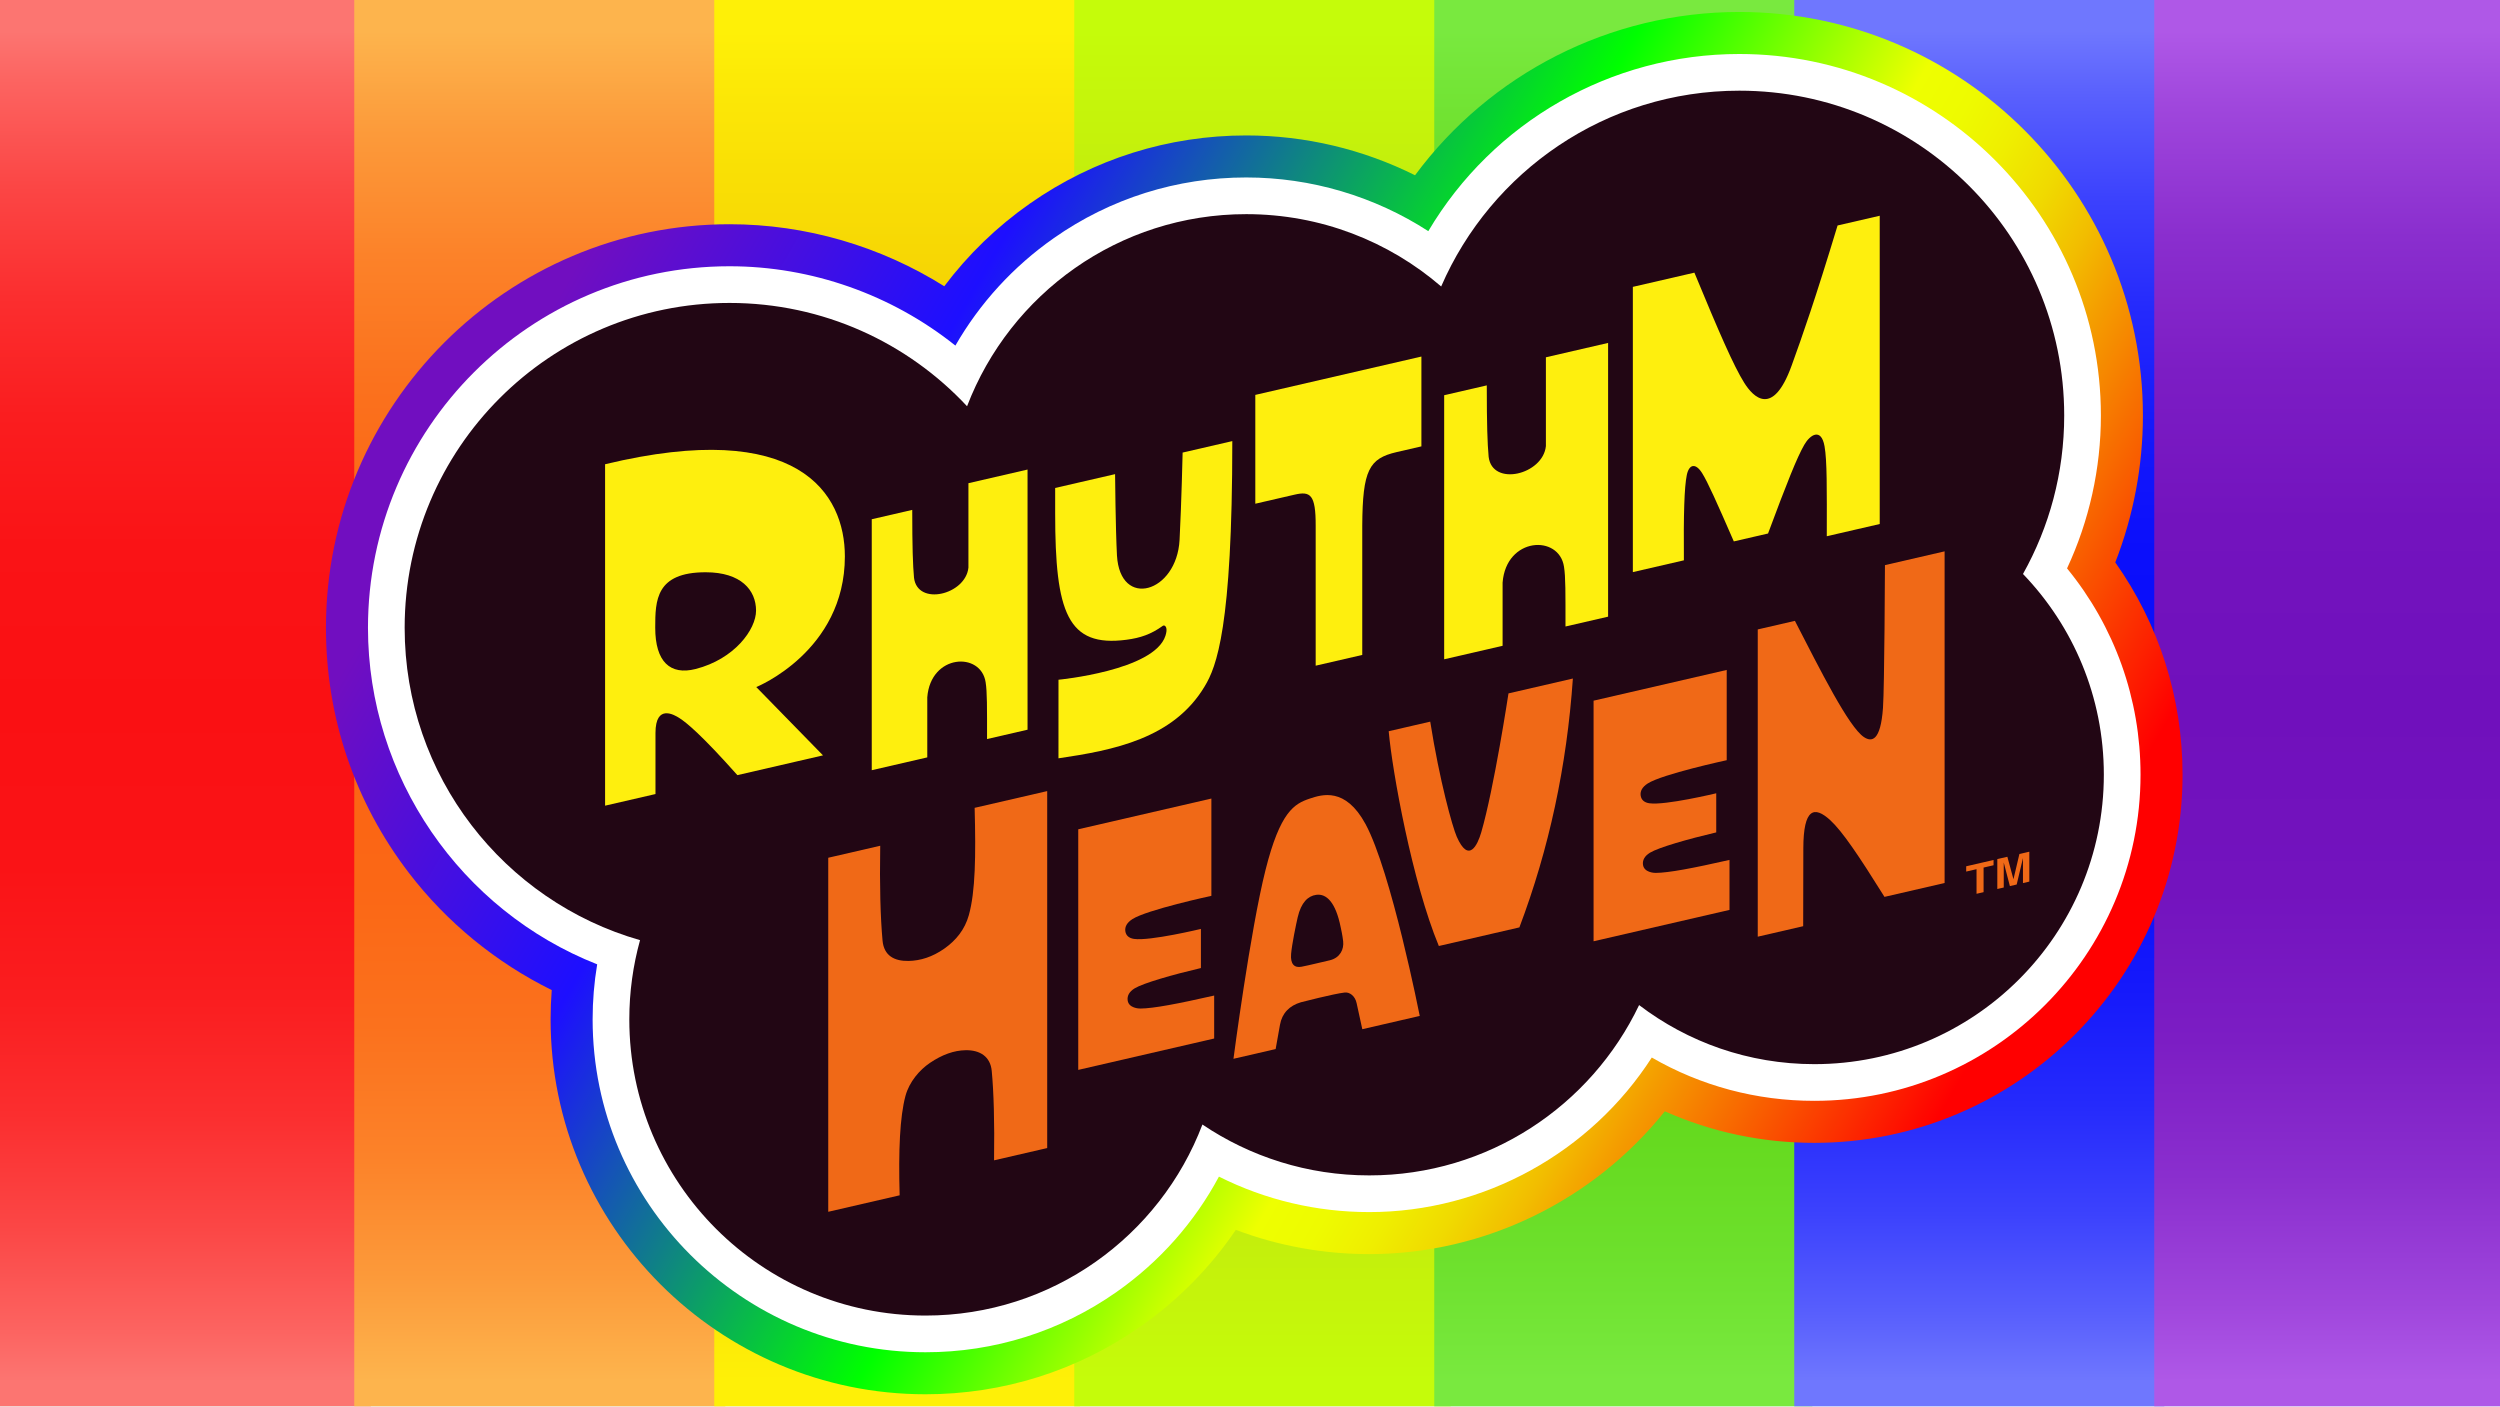
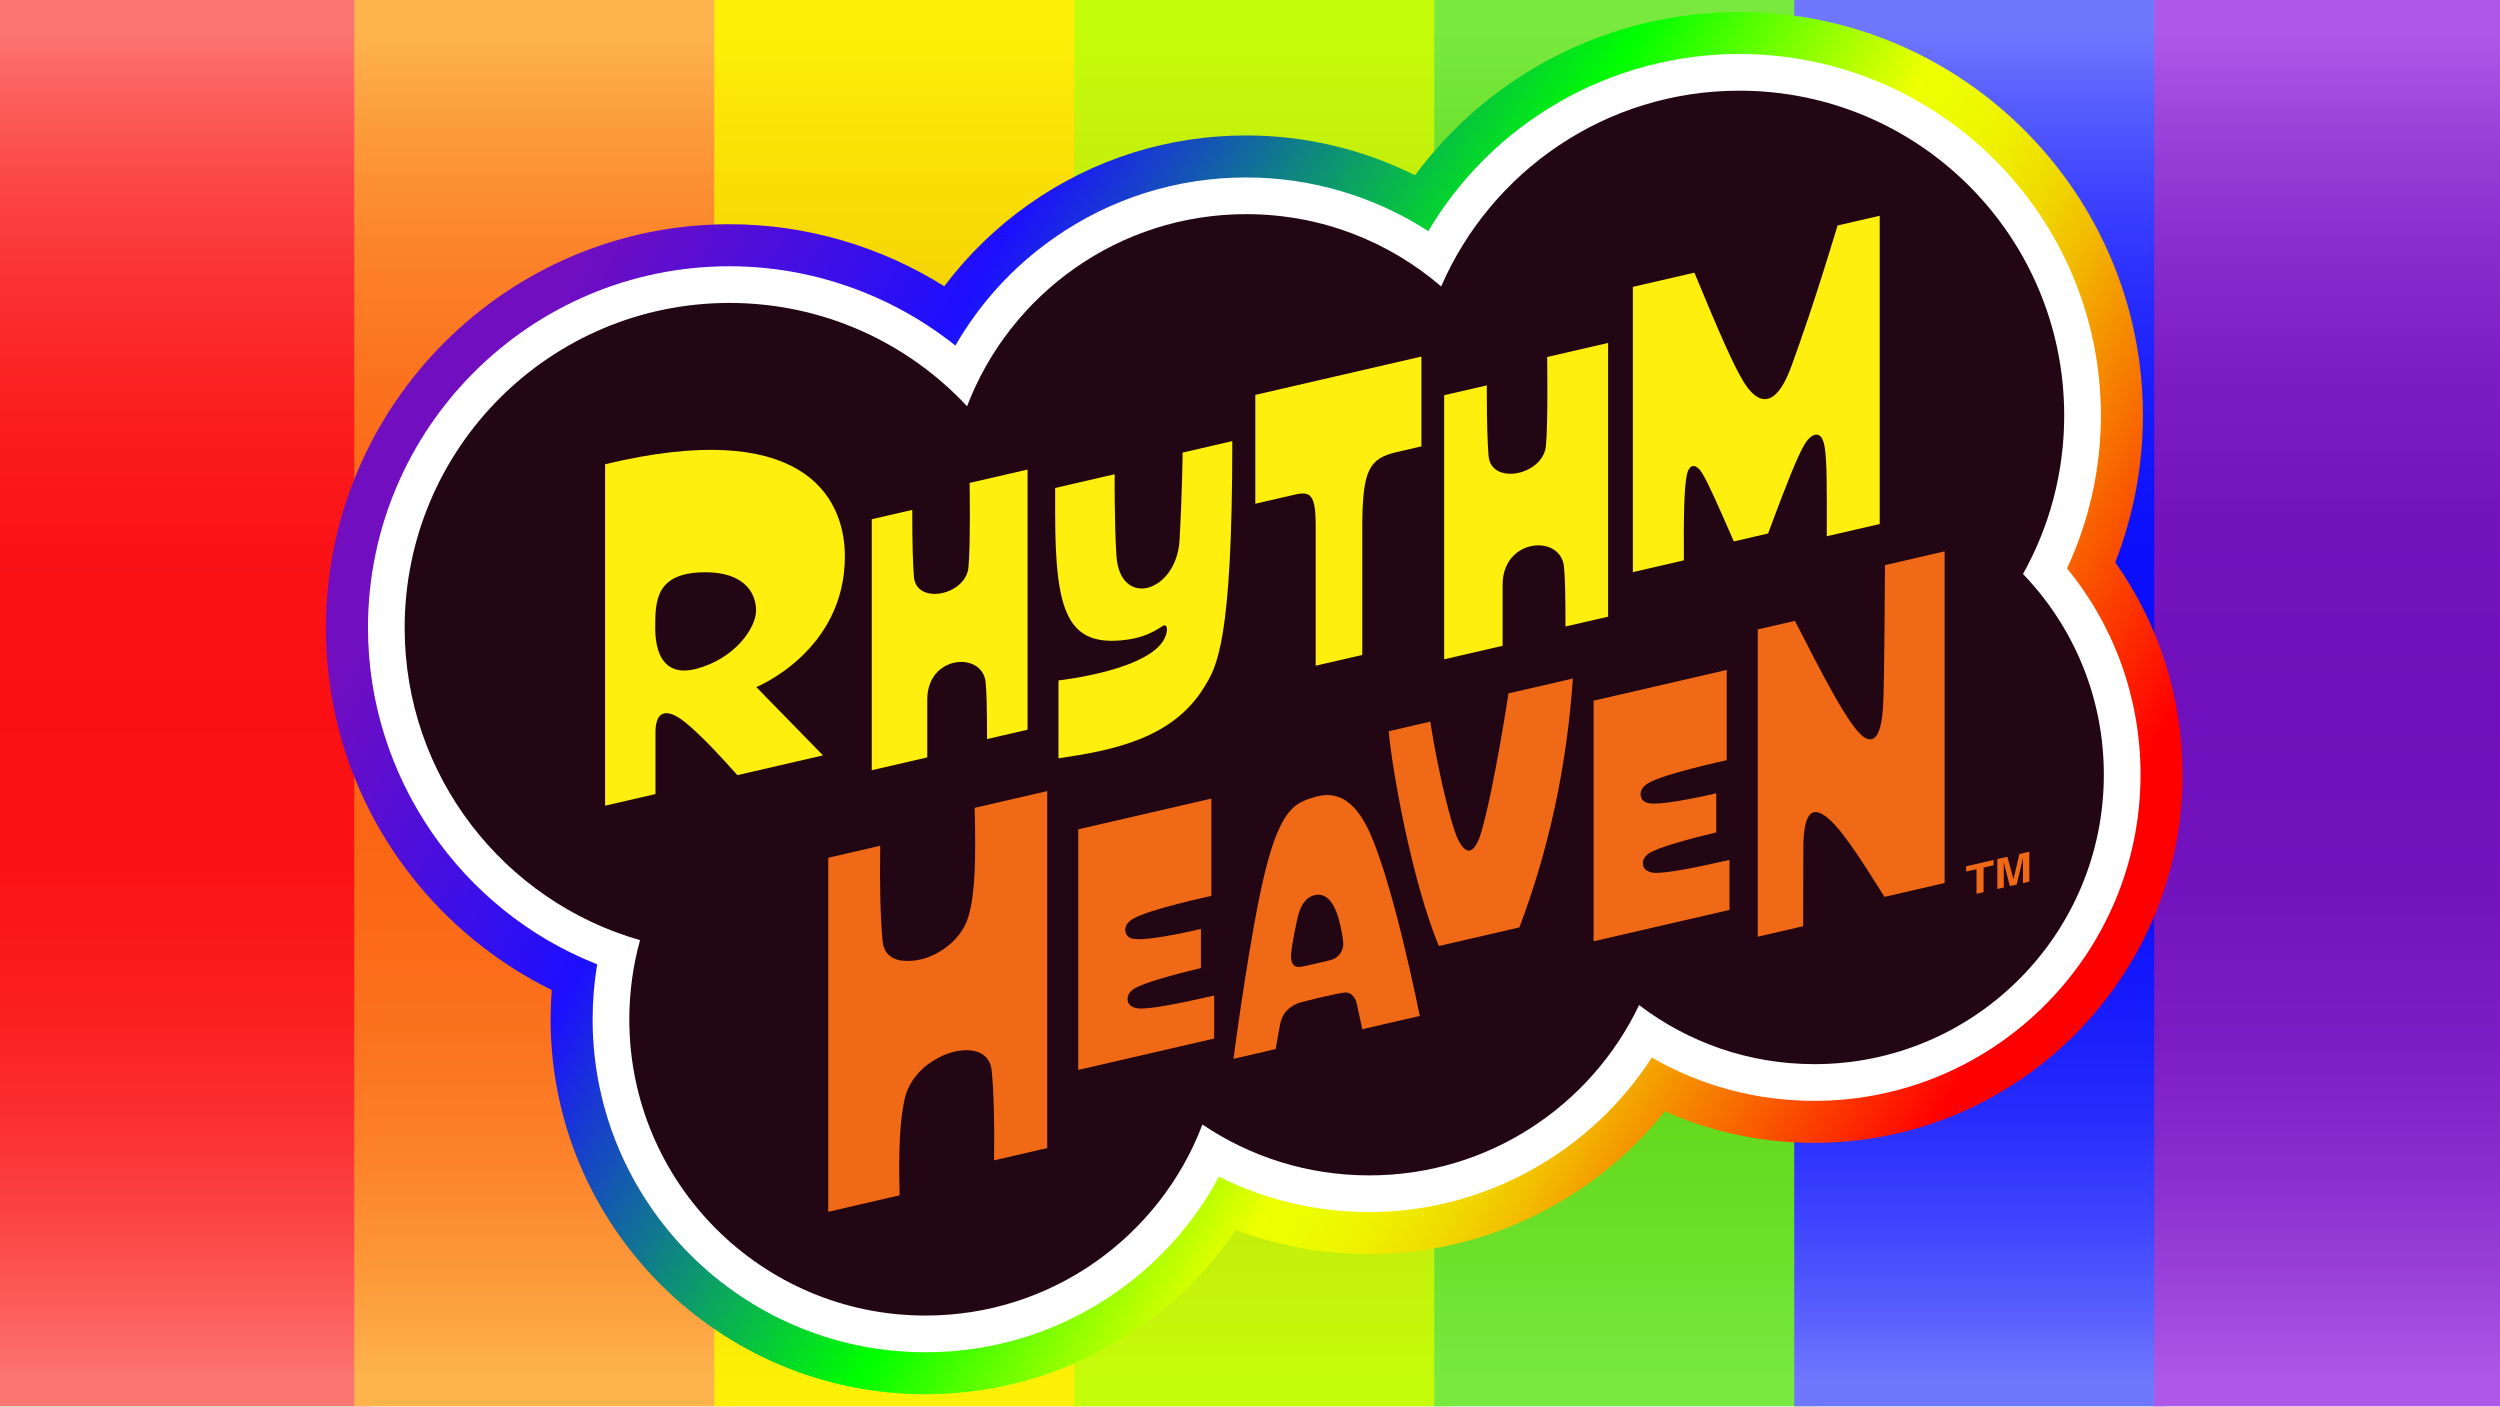
<svg xmlns="http://www.w3.org/2000/svg" xmlns:xlink="http://www.w3.org/1999/xlink" version="1.1" id="Layer_1" x="0px" y="0px" viewBox="0 0 2560 1440" xml:space="preserve" width="2560" height="1440">
-   <defs id="defs226" />
-   <style type="text/css" id="style2">
+   <defs id="defs6256" />
+   <style type="text/css" id="style6032">
	.st0{clip-path:url(#SVGID_2_);}
	.st1{fill:url(#SVGID_3_);}
	.st2{fill:url(#SVGID_4_);}
	.st3{fill:url(#SVGID_5_);}
	.st4{fill:url(#SVGID_6_);}
	.st5{fill:url(#SVGID_7_);}
	.st6{fill:url(#SVGID_8_);}
	.st7{fill:url(#SVGID_9_);}
	.st8{fill:url(#Spectrum_1_);}
	.st9{fill:#FFFFFF;}
	.st10{fill:#220614;}
	.st11{fill:#F06917;}
	.st12{fill:#FEEF0E;}
</style>
  <g id="Rhythm_Heaven" transform="scale(1.333333)">
-     <defs id="defs5">
+     <defs id="defs6035">
      <rect id="SVGID_1_" width="1920" height="1080" x="0" y="0" />
    </defs>
    <clipPath id="SVGID_2_">
-       <use xlink:href="#SVGID_1_" style="overflow:visible" id="use7" />
+       <use xlink:href="#SVGID_1_" style="overflow:visible" id="use6037" />
    </clipPath>
    <g id="Background_00000005256791534830830540000006453514778233329563_" class="st0" clip-path="url(#SVGID_2_)">
      <linearGradient id="SVGID_3_" gradientUnits="userSpaceOnUse" x1="142.426" y1="-105.741" x2="142.426" y2="1190.259">
-         <stop offset="0.1" style="stop-color:#FC7571" id="stop10" />
-         <stop offset="0.129" style="stop-color:#FC6461" id="stop12" />
-         <stop offset="0.192" style="stop-color:#FB4645" id="stop14" />
-         <stop offset="0.258" style="stop-color:#FB2E2F" id="stop16" />
-         <stop offset="0.328" style="stop-color:#FA1D1F" id="stop18" />
-         <stop offset="0.405" style="stop-color:#FA1316" id="stop20" />
-         <stop offset="0.5" style="stop-color:#FA1013" id="stop22" />
-         <stop offset="0.595" style="stop-color:#FA1316" id="stop24" />
-         <stop offset="0.672" style="stop-color:#FA1D1F" id="stop26" />
-         <stop offset="0.742" style="stop-color:#FB2E2F" id="stop28" />
-         <stop offset="0.808" style="stop-color:#FB4645" id="stop30" />
-         <stop offset="0.871" style="stop-color:#FC6461" id="stop32" />
-         <stop offset="0.9" style="stop-color:#FC7571" id="stop34" />
+         <stop offset="0.1" style="stop-color:#FC7571" id="stop6040" />
+         <stop offset="0.129" style="stop-color:#FC6461" id="stop6042" />
+         <stop offset="0.192" style="stop-color:#FB4645" id="stop6044" />
+         <stop offset="0.258" style="stop-color:#FB2E2F" id="stop6046" />
+         <stop offset="0.328" style="stop-color:#FA1D1F" id="stop6048" />
+         <stop offset="0.405" style="stop-color:#FA1316" id="stop6050" />
+         <stop offset="0.5" style="stop-color:#FA1013" id="stop6052" />
+         <stop offset="0.595" style="stop-color:#FA1316" id="stop6054" />
+         <stop offset="0.672" style="stop-color:#FA1D1F" id="stop6056" />
+         <stop offset="0.742" style="stop-color:#FB2E2F" id="stop6058" />
+         <stop offset="0.808" style="stop-color:#FB4645" id="stop6060" />
+         <stop offset="0.871" style="stop-color:#FC6461" id="stop6062" />
+         <stop offset="0.9" style="stop-color:#FC7571" id="stop6064" />
      </linearGradient>
-       <rect y="-105.741" class="st1" width="284.852" height="1296" id="rect37" style="fill:url(#SVGID_3_)" x="0" />
+       <rect y="-105.741" class="st1" width="284.852" height="1296" id="rect6067" style="fill:url(#SVGID_3_)" x="0" />
      <linearGradient id="SVGID_4_" gradientUnits="userSpaceOnUse" x1="414.547" y1="-105.741" x2="414.547" y2="1190.259">
-         <stop offset="0.1" style="stop-color:#FDB44D" id="stop39" />
-         <stop offset="0.161" style="stop-color:#FC9A3A" id="stop41" />
-         <stop offset="0.233" style="stop-color:#FC8229" id="stop43" />
-         <stop offset="0.311" style="stop-color:#FB711D" id="stop45" />
-         <stop offset="0.395" style="stop-color:#FB6715" id="stop47" />
-         <stop offset="0.5" style="stop-color:#FB6413" id="stop49" />
-         <stop offset="0.605" style="stop-color:#FB6715" id="stop51" />
-         <stop offset="0.689" style="stop-color:#FB711D" id="stop53" />
-         <stop offset="0.767" style="stop-color:#FC8229" id="stop55" />
-         <stop offset="0.839" style="stop-color:#FC9A3A" id="stop57" />
-         <stop offset="0.9" style="stop-color:#FDB44D" id="stop59" />
+         <stop offset="0.1" style="stop-color:#FDB44D" id="stop6069" />
+         <stop offset="0.161" style="stop-color:#FC9A3A" id="stop6071" />
+         <stop offset="0.233" style="stop-color:#FC8229" id="stop6073" />
+         <stop offset="0.311" style="stop-color:#FB711D" id="stop6075" />
+         <stop offset="0.395" style="stop-color:#FB6715" id="stop6077" />
+         <stop offset="0.5" style="stop-color:#FB6413" id="stop6079" />
+         <stop offset="0.605" style="stop-color:#FB6715" id="stop6081" />
+         <stop offset="0.689" style="stop-color:#FB711D" id="stop6083" />
+         <stop offset="0.767" style="stop-color:#FC8229" id="stop6085" />
+         <stop offset="0.839" style="stop-color:#FC9A3A" id="stop6087" />
+         <stop offset="0.9" style="stop-color:#FDB44D" id="stop6089" />
      </linearGradient>
-       <rect x="272.072" y="-105.741" class="st2" width="284.95" height="1296" id="rect62" style="fill:url(#SVGID_4_)" />
+       <rect x="272.072" y="-105.741" class="st2" width="284.95" height="1296" id="rect6092" style="fill:url(#SVGID_4_)" />
      <linearGradient id="SVGID_5_" gradientUnits="userSpaceOnUse" x1="688.996" y1="-105.741" x2="688.996" y2="1190.259">
-         <stop offset="0.1" style="stop-color:#FEF007" id="stop64" />
-         <stop offset="0.145" style="stop-color:#FBE606" id="stop66" />
-         <stop offset="0.247" style="stop-color:#F6D504" id="stop68" />
-         <stop offset="0.36" style="stop-color:#F3CB02" id="stop70" />
-         <stop offset="0.5" style="stop-color:#F2C802" id="stop72" />
-         <stop offset="0.64" style="stop-color:#F3CB02" id="stop74" />
-         <stop offset="0.753" style="stop-color:#F6D504" id="stop76" />
-         <stop offset="0.855" style="stop-color:#FBE606" id="stop78" />
-         <stop offset="0.9" style="stop-color:#FEF007" id="stop80" />
+         <stop offset="0.1" style="stop-color:#FEF007" id="stop6094" />
+         <stop offset="0.145" style="stop-color:#FBE606" id="stop6096" />
+         <stop offset="0.247" style="stop-color:#F6D504" id="stop6098" />
+         <stop offset="0.36" style="stop-color:#F3CB02" id="stop6100" />
+         <stop offset="0.5" style="stop-color:#F2C802" id="stop6102" />
+         <stop offset="0.64" style="stop-color:#F3CB02" id="stop6104" />
+         <stop offset="0.753" style="stop-color:#F6D504" id="stop6106" />
+         <stop offset="0.855" style="stop-color:#FBE606" id="stop6108" />
+         <stop offset="0.9" style="stop-color:#FEF007" id="stop6110" />
      </linearGradient>
-       <rect x="548.55" y="-105.741" class="st3" width="280.892" height="1296" id="rect83" style="fill:url(#SVGID_5_)" />
+       <rect x="548.55" y="-105.741" class="st3" width="280.892" height="1296" id="rect6113" style="fill:url(#SVGID_5_)" />
      <linearGradient id="SVGID_6_" gradientUnits="userSpaceOnUse" x1="969.556" y1="-105.741" x2="969.556" y2="1190.259">
-         <stop offset="0.1" style="stop-color:#C5FC0A" id="stop85" />
-         <stop offset="0.111" style="stop-color:#C5FA0A" id="stop87" />
-         <stop offset="0.223" style="stop-color:#C4E90D" id="stop89" />
-         <stop offset="0.346" style="stop-color:#C4DF0E" id="stop91" />
-         <stop offset="0.5" style="stop-color:#C4DC0F" id="stop93" />
-         <stop offset="0.654" style="stop-color:#C4DF0E" id="stop95" />
-         <stop offset="0.777" style="stop-color:#C4E90D" id="stop97" />
-         <stop offset="0.889" style="stop-color:#C5FA0A" id="stop99" />
-         <stop offset="0.9" style="stop-color:#C5FC0A" id="stop101" />
+         <stop offset="0.1" style="stop-color:#C5FC0A" id="stop6115" />
+         <stop offset="0.111" style="stop-color:#C5FA0A" id="stop6117" />
+         <stop offset="0.223" style="stop-color:#C4E90D" id="stop6119" />
+         <stop offset="0.346" style="stop-color:#C4DF0E" id="stop6121" />
+         <stop offset="0.5" style="stop-color:#C4DC0F" id="stop6123" />
+         <stop offset="0.654" style="stop-color:#C4DF0E" id="stop6125" />
+         <stop offset="0.777" style="stop-color:#C4E90D" id="stop6127" />
+         <stop offset="0.889" style="stop-color:#C5FA0A" id="stop6129" />
+         <stop offset="0.9" style="stop-color:#C5FC0A" id="stop6131" />
      </linearGradient>
-       <rect x="825.027" y="-105.741" class="st4" width="289.057" height="1296" id="rect104" style="fill:url(#SVGID_6_)" />
+       <rect x="825.027" y="-105.741" class="st4" width="289.057" height="1296" id="rect6134" style="fill:url(#SVGID_6_)" />
      <linearGradient id="SVGID_7_" gradientUnits="userSpaceOnUse" x1="1246.712" y1="-105.741" x2="1246.712" y2="1190.259">
-         <stop offset="0.1" style="stop-color:#79E93F" id="stop106" />
-         <stop offset="0.174" style="stop-color:#6DE02C" id="stop108" />
-         <stop offset="0.268" style="stop-color:#63D81B" id="stop110" />
-         <stop offset="0.371" style="stop-color:#5DD311" id="stop112" />
-         <stop offset="0.5" style="stop-color:#5BD20E" id="stop114" />
-         <stop offset="0.629" style="stop-color:#5DD311" id="stop116" />
-         <stop offset="0.732" style="stop-color:#63D81B" id="stop118" />
-         <stop offset="0.826" style="stop-color:#6DE02C" id="stop120" />
-         <stop offset="0.9" style="stop-color:#79E93F" id="stop122" />
+         <stop offset="0.1" style="stop-color:#79E93F" id="stop6136" />
+         <stop offset="0.174" style="stop-color:#6DE02C" id="stop6138" />
+         <stop offset="0.268" style="stop-color:#63D81B" id="stop6140" />
+         <stop offset="0.371" style="stop-color:#5DD311" id="stop6142" />
+         <stop offset="0.5" style="stop-color:#5BD20E" id="stop6144" />
+         <stop offset="0.629" style="stop-color:#5DD311" id="stop6146" />
+         <stop offset="0.732" style="stop-color:#63D81B" id="stop6148" />
+         <stop offset="0.826" style="stop-color:#6DE02C" id="stop6150" />
+         <stop offset="0.9" style="stop-color:#79E93F" id="stop6152" />
      </linearGradient>
-       <rect x="1101.505" y="-105.741" class="st5" width="290.415" height="1296" id="rect125" style="fill:url(#SVGID_7_)" />
+       <rect x="1101.505" y="-105.741" class="st5" width="290.415" height="1296" id="rect6155" style="fill:url(#SVGID_7_)" />
      <linearGradient id="SVGID_8_" gradientUnits="userSpaceOnUse" x1="1520.092" y1="-105.741" x2="1520.092" y2="1190.259">
-         <stop offset="0.1" style="stop-color:#6F77FE" id="stop127" />
-         <stop offset="0.138" style="stop-color:#5960FD" id="stop129" />
-         <stop offset="0.199" style="stop-color:#3C42FD" id="stop131" />
-         <stop offset="0.264" style="stop-color:#252AFC" id="stop133" />
-         <stop offset="0.332" style="stop-color:#1519FB" id="stop135" />
-         <stop offset="0.407" style="stop-color:#0B0FFB" id="stop137" />
-         <stop offset="0.5" style="stop-color:#080CFB" id="stop139" />
-         <stop offset="0.593" style="stop-color:#0B0FFB" id="stop141" />
-         <stop offset="0.668" style="stop-color:#1519FB" id="stop143" />
-         <stop offset="0.736" style="stop-color:#252AFC" id="stop145" />
-         <stop offset="0.801" style="stop-color:#3C42FD" id="stop147" />
-         <stop offset="0.862" style="stop-color:#5960FD" id="stop149" />
-         <stop offset="0.9" style="stop-color:#6F77FE" id="stop151" />
+         <stop offset="0.1" style="stop-color:#6F77FE" id="stop6157" />
+         <stop offset="0.138" style="stop-color:#5960FD" id="stop6159" />
+         <stop offset="0.199" style="stop-color:#3C42FD" id="stop6161" />
+         <stop offset="0.264" style="stop-color:#252AFC" id="stop6163" />
+         <stop offset="0.332" style="stop-color:#1519FB" id="stop6165" />
+         <stop offset="0.407" style="stop-color:#0B0FFB" id="stop6167" />
+         <stop offset="0.5" style="stop-color:#080CFB" id="stop6169" />
+         <stop offset="0.593" style="stop-color:#0B0FFB" id="stop6171" />
+         <stop offset="0.668" style="stop-color:#1519FB" id="stop6173" />
+         <stop offset="0.736" style="stop-color:#252AFC" id="stop6175" />
+         <stop offset="0.801" style="stop-color:#3C42FD" id="stop6177" />
+         <stop offset="0.862" style="stop-color:#5960FD" id="stop6179" />
+         <stop offset="0.9" style="stop-color:#6F77FE" id="stop6181" />
      </linearGradient>
-       <rect x="1377.982" y="-105.741" class="st6" width="284.221" height="1296" id="rect154" style="fill:url(#SVGID_8_)" />
+       <rect x="1377.982" y="-105.741" class="st6" width="284.221" height="1296" id="rect6184" style="fill:url(#SVGID_8_)" />
      <linearGradient id="SVGID_9_" gradientUnits="userSpaceOnUse" x1="1787.23" y1="-105.741" x2="1787.23" y2="1190.259">
-         <stop offset="0.1" style="stop-color:#AF58E7" id="stop156" />
-         <stop offset="0.146" style="stop-color:#9F46DC" id="stop158" />
-         <stop offset="0.222" style="stop-color:#8A2ECE" id="stop160" />
-         <stop offset="0.302" style="stop-color:#7C1DC4" id="stop162" />
-         <stop offset="0.39" style="stop-color:#7313BE" id="stop164" />
-         <stop offset="0.5" style="stop-color:#7010BC" id="stop166" />
-         <stop offset="0.61" style="stop-color:#7313BE" id="stop168" />
-         <stop offset="0.698" style="stop-color:#7C1DC4" id="stop170" />
-         <stop offset="0.778" style="stop-color:#8A2ECE" id="stop172" />
-         <stop offset="0.854" style="stop-color:#9F46DC" id="stop174" />
-         <stop offset="0.9" style="stop-color:#AF58E7" id="stop176" />
+         <stop offset="0.1" style="stop-color:#AF58E7" id="stop6186" />
+         <stop offset="0.146" style="stop-color:#9F46DC" id="stop6188" />
+         <stop offset="0.222" style="stop-color:#8A2ECE" id="stop6190" />
+         <stop offset="0.302" style="stop-color:#7C1DC4" id="stop6192" />
+         <stop offset="0.39" style="stop-color:#7313BE" id="stop6194" />
+         <stop offset="0.5" style="stop-color:#7010BC" id="stop6196" />
+         <stop offset="0.61" style="stop-color:#7313BE" id="stop6198" />
+         <stop offset="0.698" style="stop-color:#7C1DC4" id="stop6200" />
+         <stop offset="0.778" style="stop-color:#8A2ECE" id="stop6202" />
+         <stop offset="0.854" style="stop-color:#9F46DC" id="stop6204" />
+         <stop offset="0.9" style="stop-color:#AF58E7" id="stop6206" />
      </linearGradient>
-       <rect x="1654.459" y="-105.741" class="st7" width="265.541" height="1296" id="rect179" style="fill:url(#SVGID_9_)" />
+       <rect x="1654.459" y="-105.741" class="st7" width="265.541" height="1296" id="rect6209" style="fill:url(#SVGID_9_)" />
    </g>
    <g id="Rhythm_Heaven_x2122_" class="st0" clip-path="url(#SVGID_2_)">
      <g id="Cloud_00000183241834984758457490000002696117968237109669_">
        <linearGradient id="Spectrum_1_" gradientUnits="userSpaceOnUse" x1="1570.26" y1="854.089" x2="383.348" y2="168.825">
-           <stop offset="0.05" style="stop-color:#FF0000" id="stop182" />
-           <stop offset="0.2" style="stop-color:#F49F00" id="stop184" />
-           <stop offset="0.226" style="stop-color:#F2BD00" id="stop186" />
-           <stop offset="0.258" style="stop-color:#F0DA00" id="stop188" />
-           <stop offset="0.289" style="stop-color:#EFEE00" id="stop190" />
-           <stop offset="0.32" style="stop-color:#EEFB00" id="stop192" />
-           <stop offset="0.35" style="stop-color:#EEFF00" id="stop194" />
-           <stop offset="0.5" style="stop-color:#00FF00" id="stop196" />
-           <stop offset="0.75" style="stop-color:#1D0FFF" id="stop198" />
-           <stop offset="0.95" style="stop-color:#710EC0" id="stop200" />
+           <stop offset="0.05" style="stop-color:#FF0000" id="stop6212" />
+           <stop offset="0.2" style="stop-color:#F49F00" id="stop6214" />
+           <stop offset="0.226" style="stop-color:#F2BD00" id="stop6216" />
+           <stop offset="0.258" style="stop-color:#F0DA00" id="stop6218" />
+           <stop offset="0.289" style="stop-color:#EFEE00" id="stop6220" />
+           <stop offset="0.32" style="stop-color:#EEFB00" id="stop6222" />
+           <stop offset="0.35" style="stop-color:#EEFF00" id="stop6224" />
+           <stop offset="0.5" style="stop-color:#00FF00" id="stop6226" />
+           <stop offset="0.75" style="stop-color:#1D0FFF" id="stop6228" />
+           <stop offset="0.95" style="stop-color:#710EC0" id="stop6230" />
        </linearGradient>
        <path id="Spectrum_00000022559809750841097690000018122181789288358071_" class="st8" d="m 1624.537,431.923 c 13.955,-35.782 21.221,-74.116 21.221,-112.789 0,-170.9 -139.036,-309.938 -309.935,-309.938 -99.597,0 -191.426,47.584 -249.076,125.406 -39.958,-19.964 -84.313,-30.585 -129.626,-30.585 -59.862,0 -117.341,18.106 -166.224,52.36 -25.347,17.762 -47.442,39.168 -65.699,63.465 -49.031,-30.768 -106.278,-47.632 -164.932,-47.632 -170.9,0 -309.936,139.036 -309.936,309.936 0,68.704 22.026,133.794 63.695,188.235 29.106,38.028 66.996,68.929 109.713,89.994 -0.583,7.48 -0.876,14.994 -0.876,22.519 0,158.754 129.156,287.909 287.908,287.909 59.558,0 116.724,-18.043 165.322,-52.181 28.907,-20.307 53.537,-45.383 73.013,-74.098 32.501,12.281 67.118,18.631 102.478,18.631 88.997,0 172.622,-41.581 227.003,-109.675 35.8,15.963 74.649,24.234 114.83,24.234 155.93,0 282.788,-126.855 282.788,-282.785 -10e-5,-59.04 -18.116,-115.594 -51.666,-163.007 z" style="fill:url(#Spectrum_1_)" />
        <path id="White_00000053532133141924872060000017591559169146523808_" class="st9" d="m 1587.49,436.518 c 17.055,-36.577 25.994,-76.765 25.994,-117.384 0,-153.105 -124.558,-277.664 -277.661,-277.664 -98.937,0 -189.312,52.406 -238.884,136.047 -41.434,-26.766 -89.975,-41.226 -139.819,-41.226 -53.2,0 -104.275,16.086 -147.702,46.518 -31.255,21.902 -56.944,50.027 -75.679,82.598 C 684.806,226.331 623.444,204.485 560.265,204.485 c -153.103,0 -277.662,124.559 -277.662,277.662 0,114.398 71.177,217.142 176.031,258.456 -2.325,13.936 -3.499,28.083 -3.499,42.292 0,140.958 114.677,255.635 255.634,255.635 52.883,0 103.635,-16.016 146.77,-46.316 33.055,-23.221 59.814,-53.459 78.61,-88.571 35.645,17.896 74.991,27.239 115.433,27.239 87.964,0 170.019,-45.706 216.992,-118.701 37.805,21.845 80.397,33.26 124.842,33.26 138.131,0 250.511,-112.379 250.511,-250.511 0,-58.252 -19.904,-113.77 -56.436,-158.413 z" />
        <path id="Black_00000088122886637718662610000017639178807345155209_" class="st10" d="m 1553.656,440.813 c 20.152,-35.998 31.654,-77.493 31.654,-121.68 0,-137.788 -111.699,-249.487 -249.487,-249.487 -102.564,0 -190.657,61.897 -229.003,150.368 -40.188,-34.616 -92.499,-55.548 -149.701,-55.548 -97.868,0 -181.414,61.265 -214.416,147.53 -45.54,-48.807 -110.419,-79.336 -182.439,-79.336 -137.788,0 -249.487,111.699 -249.487,249.487 0,113.956 76.403,210.062 180.776,239.9 -5.365,19.369 -8.244,39.771 -8.244,60.848 0,125.622 101.837,227.458 227.458,227.458 97.183,0 180.116,-60.955 212.691,-146.712 36.591,24.665 80.674,39.066 128.122,39.066 91.418,0 170.345,-53.454 207.249,-130.807 37.362,28.457 83.996,45.365 134.585,45.365 122.792,0 222.335,-99.543 222.335,-222.335 0,-59.839 -23.646,-114.15 -62.096,-154.117 z" />
      </g>
-       <g id="Rhythm_Heaven_x2122__00000088820035268166996840000005309173992790592188_">
-         <path id="_x2122__00000131337089781075011160000000308792093569297316_" class="st11" d="m 1517.979,686.43 v -18.897 l -7.945,1.834 v -4.061 l 21.014,-4.851 v 4.061 l -7.658,1.768 v 18.897 z m 35.658,-8.232 v -19.189 l -4.824,20.303 -5.225,1.206 -4.71,-18.102 v 19.189 l -4.939,1.14 v -22.971 l 7.716,-1.781 4.652,17.147 0.057,-0.013 4.538,-19.268 7.615,-1.758 v 22.971 z" />
-         <path d="m 1447.648,434.014 c 0,0 -0.356,93.247 -1.517,109.651 -1.814,25.623 -8.698,26.31 -14.556,22.466 -11.689,-7.668 -33.534,-51.341 -53.089,-89.318 l -28.532,6.588 v 235.976 l 34.889,-8.056 0.117,-59.876 c 0.06,-30.734 8.45,-32.733 20.647,-21.568 9.254,8.47 21.845,27.155 41.684,58.923 l 46.167,-10.663 V 423.437 Z" style="fill:#f06917;fill-opacity:1;fill-rule:nonzero;stroke:none;stroke-width:2.852" id="path36" />
-         <path d="m 1271.549,670.391 c -1.058,0.006 -8.894,-0.262 -9.733,-6.239 -0.485,-3.462 1.175,-6.713 5.358,-9.271 6.539,-4.001 29.173,-10.506 50.897,-15.601 v -30.039 c 0,0 -39.333,9.465 -51.433,7.665 -3.676,-0.545 -6.123,-2.49 -6.607,-5.883 -0.499,-3.47 1.249,-6.599 5.358,-9.271 11.062,-7.209 60.721,-17.92 60.721,-17.92 v -69.318 l -102.247,23.606 v 184.78 l 104.391,-24.099 v -38.392 c -27.864,6.331 -46.693,9.93 -56.705,9.984" style="fill:#f06917;fill-opacity:1;fill-rule:nonzero;stroke:none;stroke-width:2.852" id="path40" />
-         <path id="V_00000085929962132880534560000014672246115285576350_" class="st11" d="m 1158.512,532.527 c 0,0 -11.076,72.977 -20.912,106.702 -2.81,9.636 -9.603,24.381 -18.842,3.299 -3.309,-7.551 -13.132,-42.83 -20.341,-88.31 l -31.899,7.364 c 2.792,31.272 18.105,115.735 38.508,164.942 l 61.865,-14.283 c 22.771,-60.263 36.434,-123.915 41.078,-191.132 z" />
-         <path id="A_00000133530497519337124040000002342243645749724802_" class="st11" d="m 1048.704,632.848 c -15.482,-28.524 -33.486,-22.613 -42.712,-19.561 -12.087,3.999 -22.815,10.207 -34.042,54.736 -11.801,46.808 -24.646,145.132 -24.646,145.132 l 32.392,-7.478 3.328,-18.642 c 1.607,-9.004 7.338,-14.724 16.074,-17.294 0,0 25.098,-6.514 33.666,-7.488 3.619,-0.412 7.872,2.445 9.109,8.112 l 4.375,20.058 44.114,-10.185 c 0,10e-6 -21.945,-111.072 -41.658,-147.391 z m -27.266,104.612 c -4.928,1.073 -16.138,3.912 -21.866,4.985 -5.482,1.073 -8.685,-2.019 -8.007,-9.844 0.616,-7.32 3.831,-22.84 5.051,-28.08 2.697,-11.59 7.996,-16.42 14.228,-17.29 7.989,-1.114 14.967,5.868 18.786,24.799 0.369,1.83 1.302,5.628 1.909,10.79 0.738,6.268 -2.341,12.683 -10.101,14.639 z" />
-         <path d="m 875.775,774.568 c -1.058,0.006 -8.897,-0.262 -9.733,-6.24 -0.485,-3.465 1.178,-6.716 5.356,-9.271 6.542,-4.004 29.176,-10.509 50.901,-15.602 v -30.043 c 0,0 -39.337,9.465 -51.434,7.665 -3.676,-0.545 -6.123,-2.487 -6.61,-5.883 -0.496,-3.468 1.252,-6.596 5.358,-9.271 11.065,-7.206 60.725,-17.918 60.725,-17.918 v -74.719 l -102.249,23.607 v 184.787 l 104.391,-24.103 v -32.998 c -27.862,6.331 -46.694,9.93 -56.704,9.987" style="fill:#f06917;fill-opacity:1;fill-rule:nonzero;stroke:none;stroke-width:2.852" id="path52" />
-         <path id="H_00000128469356826850730710000017592801386161547667_" class="st11" d="m 748.523,620.419 c 0.982,36.818 0.586,64.378 -4.465,82.461 -3.068,10.985 -9.823,19.345 -18.842,25.674 -9.187,6.447 -18.396,9.271 -27.415,9.45 -10.998,0.217 -18.947,-4.063 -20.003,-15.601 -1.607,-17.562 -2.322,-42.111 -1.786,-72.867 l -39.917,9.216 v 271.899 l 54.83,-12.658 c -0.982,-34.678 0.2,-60.402 4.465,-76.31 2.907,-10.841 10.86,-20.017 18.842,-25.407 9.328,-6.299 18.378,-9.57 27.415,-9.717 10.984,-0.178 18.967,4.915 20.003,15.868 1.518,16.047 2.233,39.197 1.786,68.705 l 40.81,-9.422 V 607.555 Z" />
-         <path id="M_00000015318349198237051770000004251889946426354325_" class="st12" d="M 1443.623,402.443 V 165.694 l -32.364,7.472 c -17.165,56.681 -26.88,84.395 -35.343,107.759 -14.424,39.754 -29.383,24.138 -36.357,13.053 -8.106,-12.993 -19.132,-38.269 -38.264,-84.579 l -47.264,10.912 v 219.067 l 39.191,-9.048 c -0.298,-35.463 0.324,-56.129 2.231,-65.486 1.728,-8.404 6.795,-9.596 11.92,-1.252 4.232,6.854 10.907,21.695 24.198,52.211 l 26.284,-6.068 c 14.483,-38.92 22.291,-58.539 27.834,-68.135 4.47,-7.808 12.993,-13.291 15.556,1.132 1.967,10.907 1.788,32.859 1.728,69.096 z" />
-         <path id="H_00000103262368534496409160000018164574070524916403_" class="st12" d="m 1187.248,274.397 v 68.218 c -2.261,22.006 -41.211,31.323 -43.972,8.211 -0.936,-10.292 -1.429,-24.507 -1.429,-54.855 l -32.724,7.555 v 202.805 l 44.871,-10.359 V 447.427 c 2.728,-35.109 43.415,-37.057 47.158,-12.147 1.259,7.853 1.143,20.259 1.143,45.871 l 32.724,-7.555 V 263.368 Z" />
-         <path id="T_00000070108169258041785650000009463769812368189604_" class="st12" d="m 964.077,303.279 v 83.579 l 30.194,-6.971 c 12.033,-2.778 16.258,-0.224 16.171,23.95 v 107.408 l 35.773,-8.259 v -99.394 c 0.248,-42.668 5.255,-51.501 26.475,-56.4 l 18.947,-4.374 v -68.989 z" />
-         <path id="Y_00000016773161810460983000000017670374392130270609_" class="st12" d="m 946.412,338.767 -38.153,8.808 c 0,0 -0.867,38.449 -2.349,67.103 -2.209,40.645 -45.671,53.291 -48.081,11.941 -1.1,-21.08 -1.449,-62.478 -1.449,-62.478 l -46.01,10.622 v 19.553 c 0,76.144 9.438,103.001 54.746,97.018 10.725,-1.416 18.865,-4.167 27.907,-10.686 0.587,-0.372 1.163,-0.315 1.63,0 0.971,0.698 2.009,2.658 0.408,7.628 -8.625,26.774 -82.139,33.759 -82.139,33.759 l -0.019,60.356 c 42.22,-6.213 88.309,-15.122 112.288,-55.267 9.058,-14.935 21.227,-45.146 21.223,-188.358 z" />
-         <path id="H_00000165948567994315021350000011450005976365331350_" class="st12" d="m 743.753,371.093 v 64.832 c -2.149,20.914 -39.166,29.769 -41.79,7.803 -0.889,-9.781 -1.358,-23.291 -1.358,-52.133 l -31.101,7.18 v 192.741 l 42.644,-9.845 v -46.135 c 2.593,-33.367 41.261,-35.218 44.818,-11.544 1.197,7.464 1.086,19.254 1.086,43.595 l 31.101,-7.18 V 360.611 Z" />
-         <path id="R_00000054233167956677277050000015837465222506455691_" class="st12" d="m 648.861,427.296 c 0,-48.215 -35.523,-106.531 -184.159,-70.757 v 262.222 l 38.706,-8.936 v -46.855 c 0,-22.872 14.886,-13.686 18.172,-11.62 5.555,3.492 17.159,12.979 44.724,43.954 l 65.755,-15.181 -51.24,-52.464 c 10e-6,0 68.041,-27.397 68.041,-100.364 z M 534.26,513.784 c -19.528,4.979 -31.046,-5.481 -31.046,-31.732 0,-20.938 0.395,-42.555 38.729,-42.555 27.292,0 38.678,13.82 38.704,29.408 0.025,14.544 -16.611,37.286 -46.388,44.879 z" />
+       <g id="Rhythm_Heaven_x2122__2_">
+         <path id="_x2122__2_" class="st11" d="m 1517.98,686.43 v -18.897 l -7.945,1.834 v -4.061 l 21.014,-4.851 v 4.061 l -7.658,1.768 v 18.897 z m 35.658,-8.232 v -19.189 l -4.824,20.303 -5.225,1.206 -4.71,-18.102 v 19.189 l -4.939,1.14 v -22.971 l 7.716,-1.781 4.652,17.147 0.057,-0.013 4.538,-19.268 7.615,-1.758 v 22.971 z" />
+         <path id="N_2_" class="st11" d="m 1447.649,434.013 c 0,0 -0.358,93.248 -1.518,109.651 -1.813,25.621 -8.697,26.308 -14.556,22.465 -11.69,-7.669 -33.532,-51.339 -53.088,-89.316 l -28.532,6.587 v 235.973 l 34.888,-8.055 0.118,-59.876 c 0.06,-30.735 8.453,-32.735 20.646,-21.57 9.253,8.472 21.844,27.155 41.684,58.923 l 46.168,-10.659 V 423.436 Z" />
+         <path id="E_4_" class="st11" d="m 1271.55,670.394 c -1.058,0.006 -8.896,-0.261 -9.734,-6.24 -0.485,-3.463 1.177,-6.714 5.358,-9.271 6.539,-4 29.175,-10.506 50.901,-15.601 v -30.043 c 0,0 -39.339,9.466 -51.436,7.667 -3.674,-0.546 -6.122,-2.489 -6.608,-5.884 -0.497,-3.47 1.251,-6.596 5.358,-9.271 11.064,-7.206 60.724,-17.919 60.724,-17.919 l 2e-4,-69.319 -102.248,23.606 -2e-4,184.785 104.391,-24.101 V 660.409 c -27.861,6.33 -46.694,9.93 -56.705,9.985 z" />
+         <path id="V_2_" class="st11" d="m 1158.513,532.527 c 0,0 -11.076,72.977 -20.912,106.702 -2.81,9.636 -9.603,24.381 -18.842,3.299 -3.309,-7.551 -13.132,-42.83 -20.341,-88.31 l -31.899,7.364 c 2.792,31.272 18.105,115.735 38.508,164.942 l 61.865,-14.283 c 22.771,-60.263 36.434,-123.915 41.078,-191.132 z" />
+         <path id="A_2_" class="st11" d="m 1048.704,632.848 c -15.482,-28.524 -33.486,-22.613 -42.712,-19.561 -12.087,3.999 -22.816,10.207 -34.042,54.736 -11.801,46.808 -24.646,145.132 -24.646,145.132 l 32.392,-7.478 3.328,-18.642 c 1.607,-9.004 7.338,-14.724 16.074,-17.294 0,0 25.098,-6.514 33.666,-7.488 3.619,-0.412 7.872,2.445 9.109,8.112 l 4.375,20.058 44.114,-10.185 c 0,10e-6 -21.944,-111.072 -41.658,-147.391 z m -27.266,104.612 c -4.928,1.073 -16.138,3.912 -21.866,4.985 -5.482,1.073 -8.685,-2.019 -8.007,-9.844 0.616,-7.32 3.831,-22.84 5.051,-28.08 2.697,-11.59 7.996,-16.42 14.228,-17.29 7.989,-1.114 14.967,5.868 18.786,24.799 0.369,1.83 1.302,5.628 1.909,10.79 0.738,6.268 -2.34,12.683 -10.101,14.639 z" />
+         <path id="E_3_" class="st11" d="m 875.775,774.584 c -1.059,0.006 -8.896,-0.261 -9.734,-6.24 -0.485,-3.463 1.177,-6.714 5.358,-9.271 6.539,-4 29.175,-10.506 50.901,-15.601 v -30.043 c 0,0 -39.339,9.466 -51.436,7.667 -3.674,-0.546 -6.122,-2.489 -6.608,-5.884 -0.497,-3.47 1.251,-6.596 5.358,-9.271 11.064,-7.206 60.724,-17.919 60.724,-17.919 l 1.8e-4,-74.717 -102.248,23.606 -1.8e-4,184.785 104.391,-24.101 v -32.996 c -27.861,6.33 -46.694,9.93 -56.705,9.985 z" />
+         <path id="H_6_" class="st11" d="m 748.523,620.419 c 0.982,36.818 0.586,64.378 -4.465,82.461 -3.068,10.985 -9.823,19.345 -18.842,25.674 -9.187,6.447 -18.396,9.271 -27.415,9.45 -10.998,0.217 -18.947,-4.063 -20.003,-15.601 -1.607,-17.562 -2.322,-42.111 -1.786,-72.867 l -39.917,9.216 v 271.899 l 54.83,-12.658 c -0.982,-34.678 0.2,-60.402 4.465,-76.31 2.906,-10.841 10.86,-20.017 18.842,-25.407 9.328,-6.299 18.378,-9.57 27.415,-9.717 10.984,-0.178 18.967,4.915 20.003,15.868 1.518,16.047 2.233,39.197 1.786,68.705 l 40.81,-9.422 V 607.555 Z" />
+         <path id="M_2_" class="st12" d="M 1443.623,402.443 V 165.694 l -32.363,7.472 c -17.165,56.681 -26.874,84.397 -35.344,107.759 -14.413,39.758 -29.404,24.151 -36.357,13.053 -8.13,-12.978 -19.132,-38.269 -38.264,-84.579 l -47.264,10.912 v 219.067 l 39.191,-9.048 c -0.298,-35.463 0.316,-56.13 2.231,-65.486 1.721,-8.405 6.785,-9.59 11.92,-1.252 4.224,6.859 10.907,21.695 24.198,52.211 l 26.284,-6.068 c 14.483,-38.92 22.309,-58.529 27.834,-68.135 4.485,-7.799 12.975,-13.288 15.556,1.132 1.953,10.91 1.788,32.859 1.728,69.096 z" />
+         <path id="H_5_" class="st12" d="m 1188.222,274.172 c 0,0 0.778,51.42 -0.974,68.442 -2.325,22.59 -42.37,30.391 -44.064,7.301 -0.756,-10.306 -1.336,-23.597 -1.336,-53.946 l -32.724,7.555 v 202.805 l 44.871,-10.359 v -46.835 c 0,-36.021 44.748,-39.034 47.158,-13.855 0.758,7.917 1.143,20.259 1.143,45.871 l 32.724,-7.555 V 263.368 Z" />
+         <path id="T_2_" class="st12" d="m 964.077,303.279 v 83.579 l 30.194,-6.971 c 12.033,-2.778 16.258,-0.224 16.171,23.95 v 107.408 l 35.773,-8.259 v -99.394 c 0.248,-42.668 5.255,-51.501 26.475,-56.4 l 18.947,-4.374 v -68.989 z" />
+         <path id="Y_2_" class="st12" d="m 946.412,338.767 -38.153,8.808 c 0,0 -0.238,28.869 -2.349,67.103 -2.244,40.643 -46.028,53.105 -48.528,11.761 -1.597,-26.41 -1.343,-62.219 -1.343,-62.219 l -45.67,10.544 v 19.553 c 0,76.144 9.438,103.001 54.746,97.018 10.725,-1.416 18.946,-4.578 28.176,-10.828 0.575,-0.39 1.306,-0.398 1.989,0.131 0.657,0.509 1.72,2.217 0.119,7.188 -8.625,26.774 -82.479,34.732 -82.479,34.732 l -0.019,59.834 c 42.22,-6.213 88.174,-15.203 112.288,-55.267 9.007,-14.965 21.223,-33.034 21.223,-188.358 z" />
+         <path id="H_4_" class="st12" d="m 744.679,370.879 c 0,0 0.739,48.868 -0.926,65.046 -2.21,21.469 -40.267,28.882 -41.878,6.939 -0.719,-9.795 -1.27,-22.426 -1.27,-51.269 l -31.101,7.18 v 192.741 l 42.644,-9.845 v -44.511 c 0,-34.234 42.527,-37.097 44.818,-13.168 0.72,7.525 1.086,19.254 1.086,43.595 l 31.101,-7.18 V 360.611 Z" />
+         <path id="R_2_" class="st12" d="m 648.861,427.296 c 0,-48.215 -35.523,-106.531 -184.159,-70.757 v 262.222 l 38.706,-8.936 v -47.377 c 0,-19.254 11.094,-15.708 18.172,-11.098 5.498,3.581 17.159,12.979 44.724,43.954 l 65.756,-15.181 -51.24,-52.464 c 10e-6,0 68.041,-27.397 68.041,-100.364 z m -114.602,86.488 c -19.528,4.979 -31.046,-5.481 -31.046,-31.732 0,-20.938 0.395,-42.555 38.729,-42.555 27.292,0 38.704,13.82 38.704,29.408 -10e-6,13.577 -16.611,37.286 -46.388,44.879 z" />
      </g>
    </g>
  </g>
</svg>
